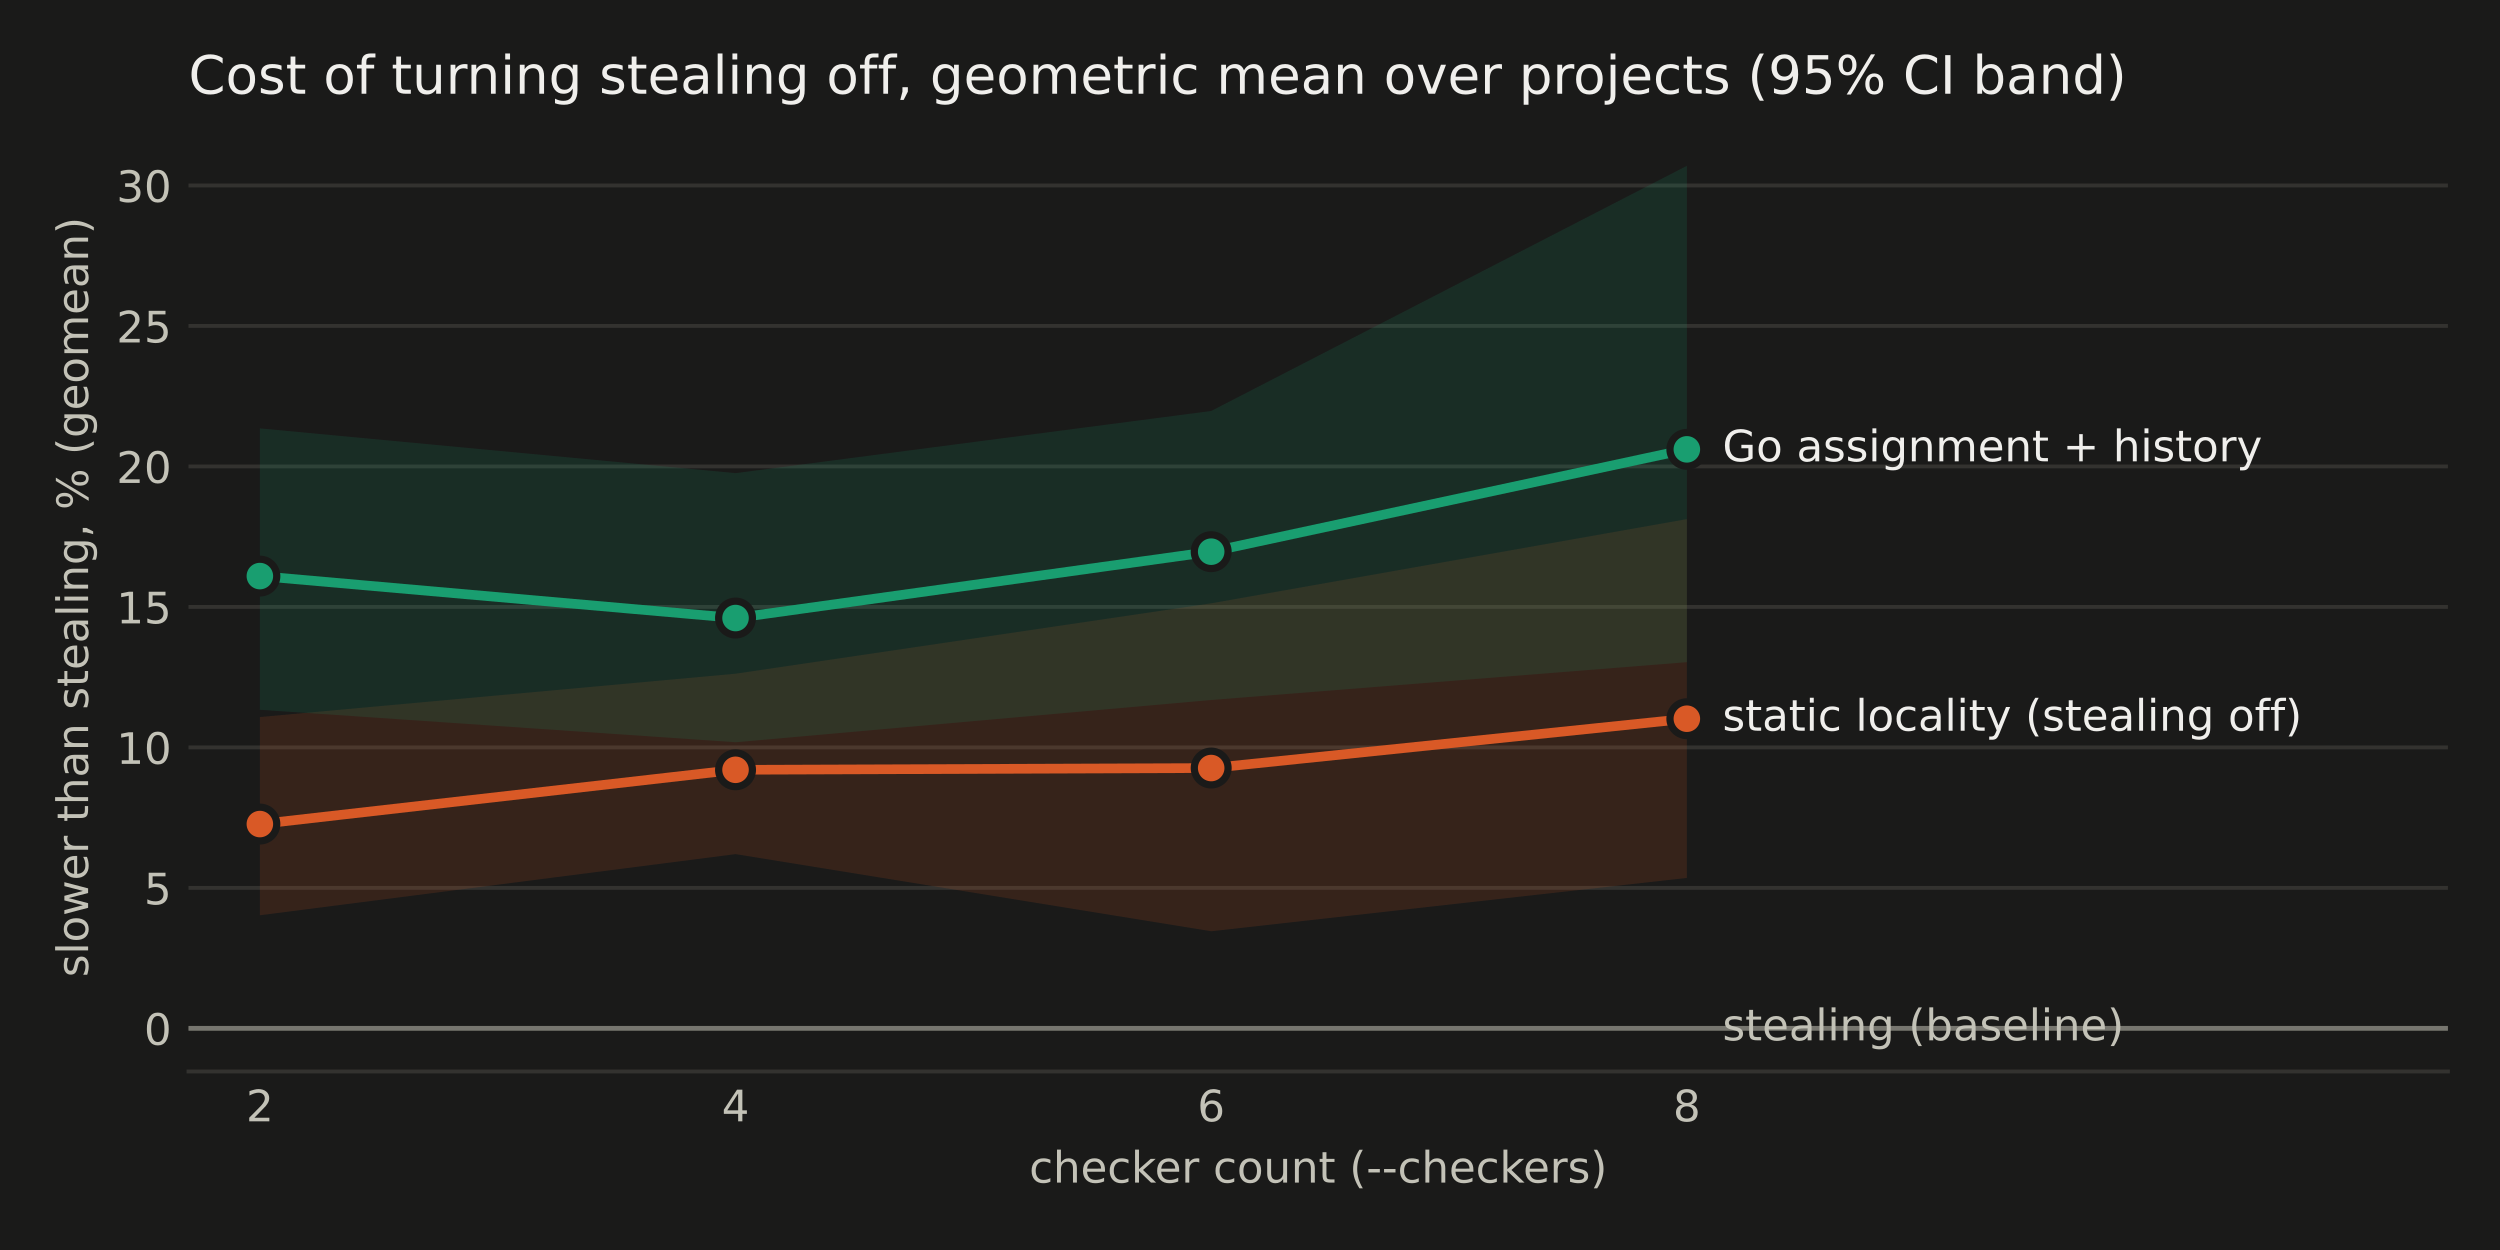
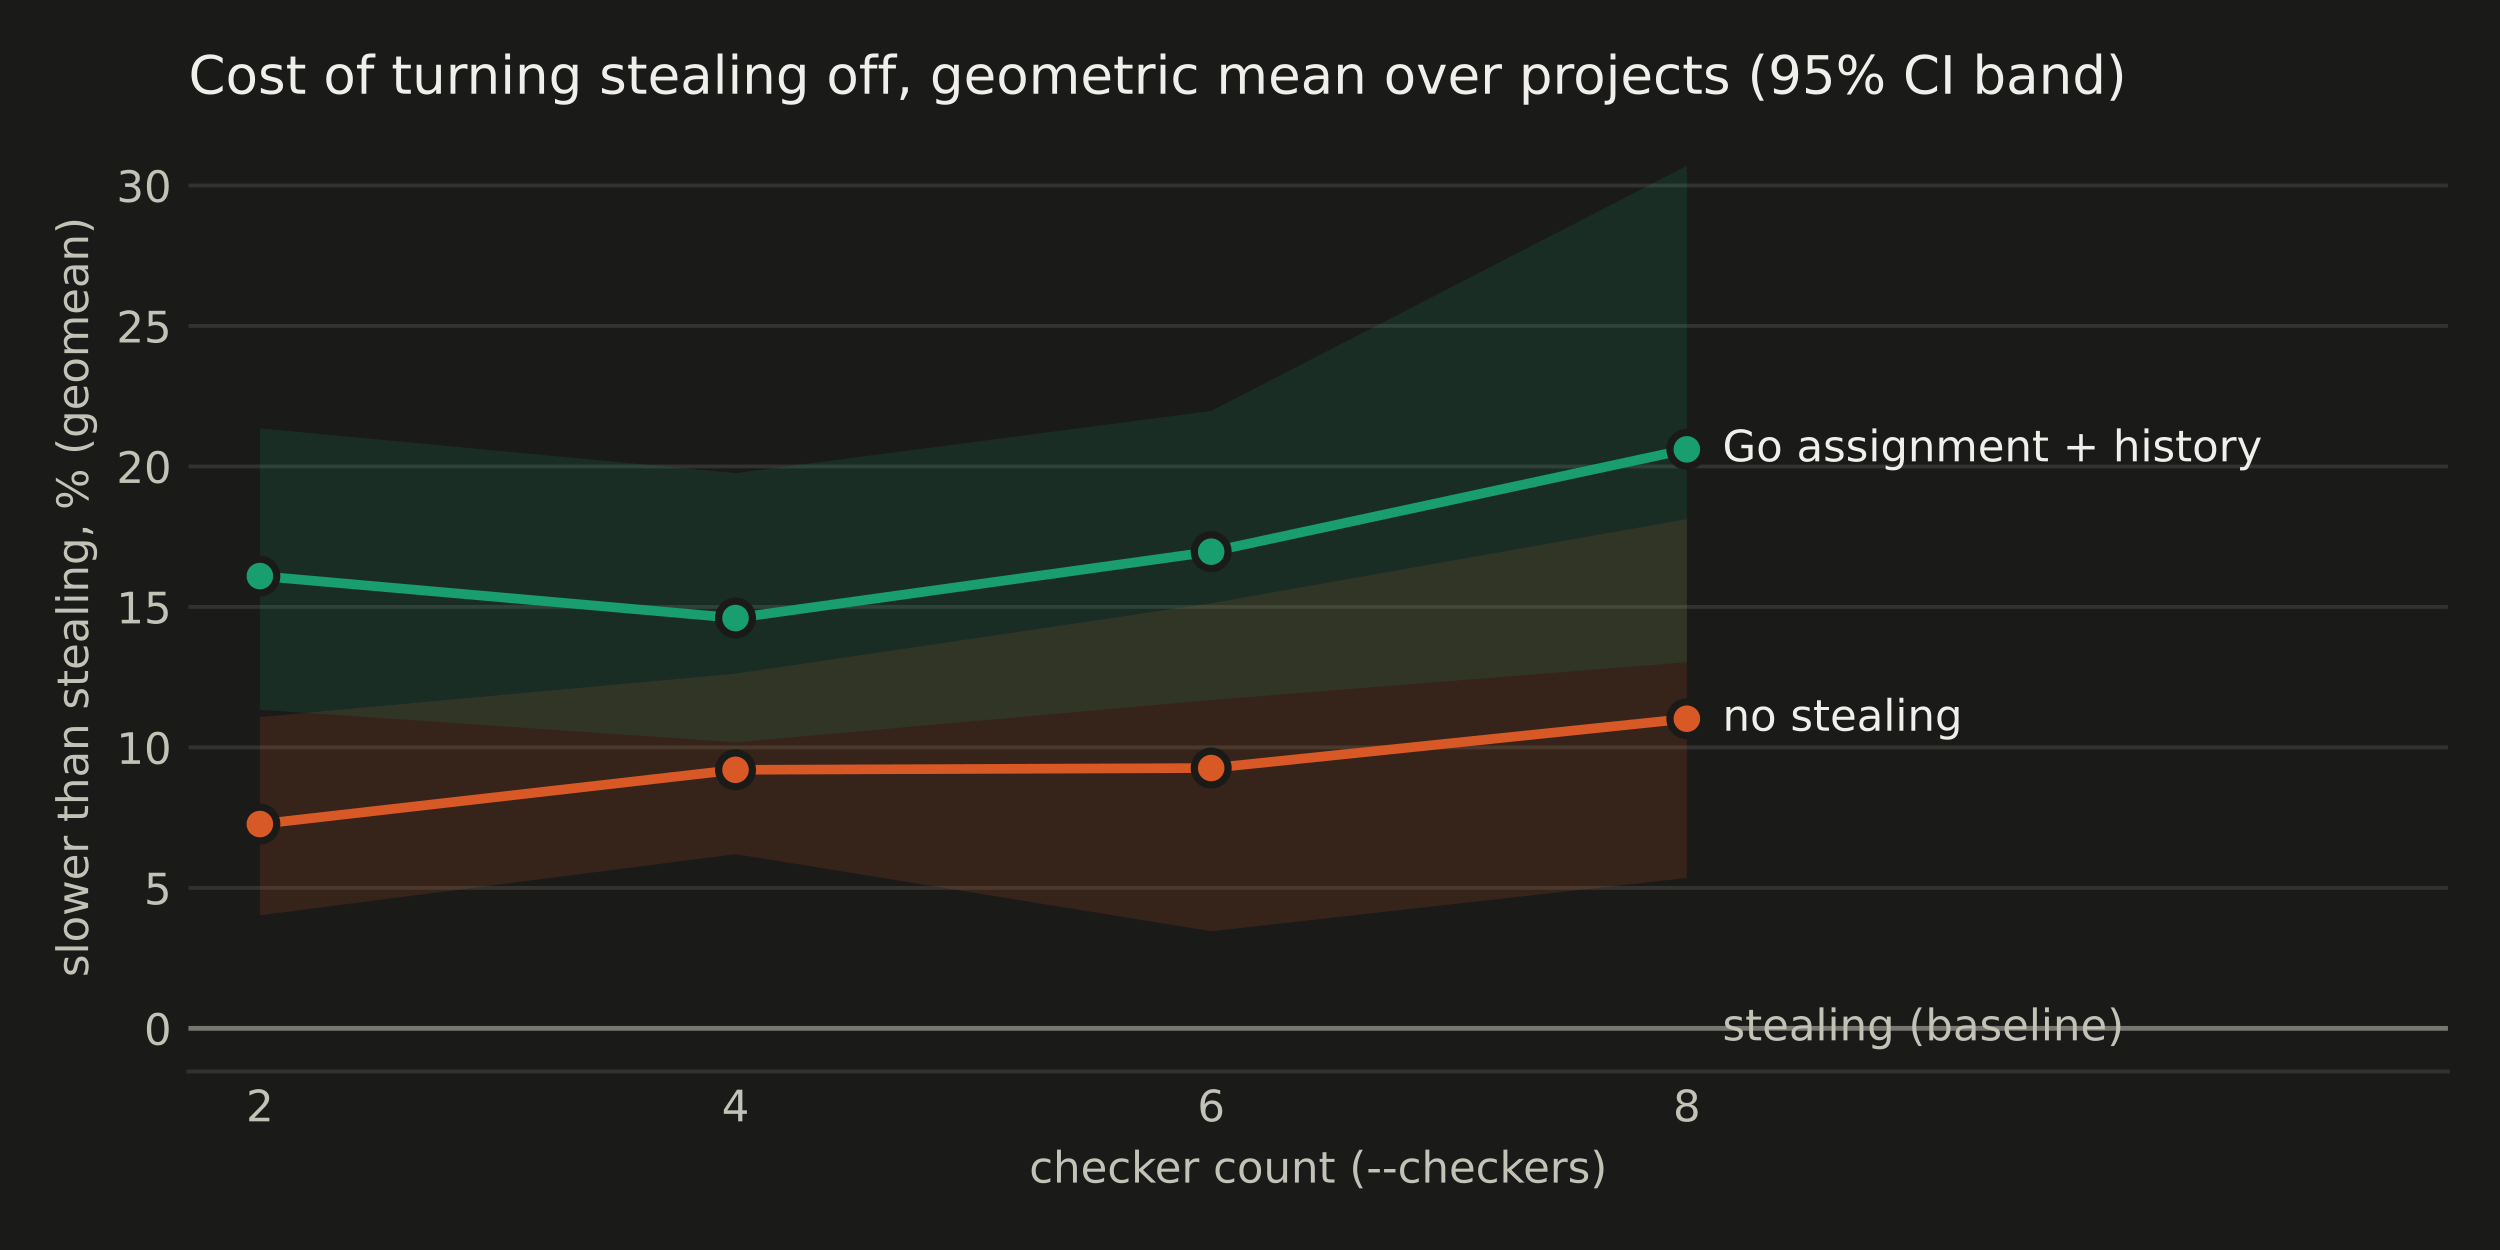
<svg xmlns="http://www.w3.org/2000/svg" xmlns:xlink="http://www.w3.org/1999/xlink" width="518.4pt" height="259.2pt" viewBox="0 0 518.4 259.2" version="1.1">
  <defs>
    <style type="text/css">*{stroke-linejoin: round; stroke-linecap: butt}</style>
  </defs>
  <g id="figure_1">
    <g id="patch_1">
      <path d="M 0 259.2  L 518.4 259.2  L 518.4 0  L 0 0  z " style="fill: #1a1a19" />
    </g>
    <g id="axes_1">
      <g id="patch_2">
        <path d="M 39.09 222.18  L 507.6 222.18  L 507.6 25.44  L 39.09 25.44  z " style="fill: #1a1a19" />
      </g>
      <g id="matplotlib.axis_1">
        <g id="xtick_1">
          <g id="line2d_1" />
          <g id="text_1">
            <text style="font-size: 9px; font-family: 'DejaVu Sans', 'Bitstream Vera Sans', 'Computer Modern Sans Serif', 'Lucida Grande', 'Verdana', 'Geneva', 'Lucid', 'Arial', 'Helvetica', 'Avant Garde', sans-serif; text-anchor: middle; fill: #c3c2b7" x="53.885" y="232.519" transform="rotate(-0 53.88505 232.5186)">2</text>
          </g>
        </g>
        <g id="xtick_2">
          <g id="line2d_2" />
          <g id="text_2">
            <text style="font-size: 9px; font-family: 'DejaVu Sans', 'Bitstream Vera Sans', 'Computer Modern Sans Serif', 'Lucida Grande', 'Verdana', 'Geneva', 'Lucid', 'Arial', 'Helvetica', 'Avant Garde', sans-serif; text-anchor: middle; fill: #c3c2b7" x="152.519" y="232.519" transform="rotate(-0 152.5187 232.5186)">4</text>
          </g>
        </g>
        <g id="xtick_3">
          <g id="line2d_3" />
          <g id="text_3">
            <text style="font-size: 9px; font-family: 'DejaVu Sans', 'Bitstream Vera Sans', 'Computer Modern Sans Serif', 'Lucida Grande', 'Verdana', 'Geneva', 'Lucid', 'Arial', 'Helvetica', 'Avant Garde', sans-serif; text-anchor: middle; fill: #c3c2b7" x="251.152" y="232.519" transform="rotate(-0 251.1524 232.5186)">6</text>
          </g>
        </g>
        <g id="xtick_4">
          <g id="line2d_4" />
          <g id="text_4">
            <text style="font-size: 9px; font-family: 'DejaVu Sans', 'Bitstream Vera Sans', 'Computer Modern Sans Serif', 'Lucida Grande', 'Verdana', 'Geneva', 'Lucid', 'Arial', 'Helvetica', 'Avant Garde', sans-serif; text-anchor: middle; fill: #c3c2b7" x="349.786" y="232.519" transform="rotate(-0 349.7861 232.5186)">8</text>
          </g>
        </g>
        <g id="text_5">
          <text style="font-size: 9px; font-family: 'DejaVu Sans', 'Bitstream Vera Sans', 'Computer Modern Sans Serif', 'Lucida Grande', 'Verdana', 'Geneva', 'Lucid', 'Arial', 'Helvetica', 'Avant Garde', sans-serif; text-anchor: middle; fill: #c3c2b7" x="273.345" y="245.229" transform="rotate(-0 273.345 245.2289)">checker count (--checkers)</text>
        </g>
      </g>
      <g id="matplotlib.axis_2">
        <g id="ytick_1">
          <g id="line2d_5">
-             <path d="M 39.09 213.237  L 507.6 213.237  " clip-path="url(#p625823f6ef)" style="fill: none; stroke: #33322f; stroke-width: 0.8; stroke-linecap: square" />
+             <path d="M 39.09 213.237  L 507.6 213.237  " clip-path="url(#paee293bd0a)" style="fill: none; stroke: #33322f; stroke-width: 0.8; stroke-linecap: square" />
          </g>
          <g id="line2d_6" />
          <g id="text_6">
            <text style="font-size: 9px; font-family: 'DejaVu Sans', 'Bitstream Vera Sans', 'Computer Modern Sans Serif', 'Lucida Grande', 'Verdana', 'Geneva', 'Lucid', 'Arial', 'Helvetica', 'Avant Garde', sans-serif; text-anchor: end; fill: #c3c2b7" x="35.59" y="216.657" transform="rotate(-0 35.59 216.6566)">0</text>
          </g>
        </g>
        <g id="ytick_2">
          <g id="line2d_7">
-             <path d="M 39.09 184.108  L 507.6 184.108  " clip-path="url(#p625823f6ef)" style="fill: none; stroke: #33322f; stroke-width: 0.8; stroke-linecap: square" />
+             <path d="M 39.09 184.108  L 507.6 184.108  " clip-path="url(#paee293bd0a)" style="fill: none; stroke: #33322f; stroke-width: 0.8; stroke-linecap: square" />
          </g>
          <g id="line2d_8" />
          <g id="text_7">
            <text style="font-size: 9px; font-family: 'DejaVu Sans', 'Bitstream Vera Sans', 'Computer Modern Sans Serif', 'Lucida Grande', 'Verdana', 'Geneva', 'Lucid', 'Arial', 'Helvetica', 'Avant Garde', sans-serif; text-anchor: end; fill: #c3c2b7" x="35.59" y="187.527" transform="rotate(-0 35.59 187.5272)">5</text>
          </g>
        </g>
        <g id="ytick_3">
          <g id="line2d_9">
-             <path d="M 39.09 154.978  L 507.6 154.978  " clip-path="url(#p625823f6ef)" style="fill: none; stroke: #33322f; stroke-width: 0.8; stroke-linecap: square" />
+             <path d="M 39.09 154.978  L 507.6 154.978  " clip-path="url(#paee293bd0a)" style="fill: none; stroke: #33322f; stroke-width: 0.8; stroke-linecap: square" />
          </g>
          <g id="line2d_10" />
          <g id="text_8">
            <text style="font-size: 9px; font-family: 'DejaVu Sans', 'Bitstream Vera Sans', 'Computer Modern Sans Serif', 'Lucida Grande', 'Verdana', 'Geneva', 'Lucid', 'Arial', 'Helvetica', 'Avant Garde', sans-serif; text-anchor: end; fill: #c3c2b7" x="35.59" y="158.398" transform="rotate(-0 35.59 158.3978)">10</text>
          </g>
        </g>
        <g id="ytick_4">
          <g id="line2d_11">
-             <path d="M 39.09 125.849  L 507.6 125.849  " clip-path="url(#p625823f6ef)" style="fill: none; stroke: #33322f; stroke-width: 0.8; stroke-linecap: square" />
+             <path d="M 39.09 125.849  L 507.6 125.849  " clip-path="url(#paee293bd0a)" style="fill: none; stroke: #33322f; stroke-width: 0.8; stroke-linecap: square" />
          </g>
          <g id="line2d_12" />
          <g id="text_9">
            <text style="font-size: 9px; font-family: 'DejaVu Sans', 'Bitstream Vera Sans', 'Computer Modern Sans Serif', 'Lucida Grande', 'Verdana', 'Geneva', 'Lucid', 'Arial', 'Helvetica', 'Avant Garde', sans-serif; text-anchor: end; fill: #c3c2b7" x="35.59" y="129.268" transform="rotate(-0 35.59 129.2684)">15</text>
          </g>
        </g>
        <g id="ytick_5">
          <g id="line2d_13">
-             <path d="M 39.09 96.72  L 507.6 96.72  " clip-path="url(#p625823f6ef)" style="fill: none; stroke: #33322f; stroke-width: 0.8; stroke-linecap: square" />
+             <path d="M 39.09 96.72  L 507.6 96.72  " clip-path="url(#paee293bd0a)" style="fill: none; stroke: #33322f; stroke-width: 0.8; stroke-linecap: square" />
          </g>
          <g id="line2d_14" />
          <g id="text_10">
            <text style="font-size: 9px; font-family: 'DejaVu Sans', 'Bitstream Vera Sans', 'Computer Modern Sans Serif', 'Lucida Grande', 'Verdana', 'Geneva', 'Lucid', 'Arial', 'Helvetica', 'Avant Garde', sans-serif; text-anchor: end; fill: #c3c2b7" x="35.59" y="100.139" transform="rotate(-0 35.59 100.139)">20</text>
          </g>
        </g>
        <g id="ytick_6">
          <g id="line2d_15">
-             <path d="M 39.09 67.59  L 507.6 67.59  " clip-path="url(#p625823f6ef)" style="fill: none; stroke: #33322f; stroke-width: 0.8; stroke-linecap: square" />
+             <path d="M 39.09 67.59  L 507.6 67.59  " clip-path="url(#paee293bd0a)" style="fill: none; stroke: #33322f; stroke-width: 0.8; stroke-linecap: square" />
          </g>
          <g id="line2d_16" />
          <g id="text_11">
            <text style="font-size: 9px; font-family: 'DejaVu Sans', 'Bitstream Vera Sans', 'Computer Modern Sans Serif', 'Lucida Grande', 'Verdana', 'Geneva', 'Lucid', 'Arial', 'Helvetica', 'Avant Garde', sans-serif; text-anchor: end; fill: #c3c2b7" x="35.59" y="71.01" transform="rotate(-0 35.59 71.00958)">25</text>
          </g>
        </g>
        <g id="ytick_7">
          <g id="line2d_17">
-             <path d="M 39.09 38.461  L 507.6 38.461  " clip-path="url(#p625823f6ef)" style="fill: none; stroke: #33322f; stroke-width: 0.8; stroke-linecap: square" />
+             <path d="M 39.09 38.461  L 507.6 38.461  " clip-path="url(#paee293bd0a)" style="fill: none; stroke: #33322f; stroke-width: 0.8; stroke-linecap: square" />
          </g>
          <g id="line2d_18" />
          <g id="text_12">
            <text style="font-size: 9px; font-family: 'DejaVu Sans', 'Bitstream Vera Sans', 'Computer Modern Sans Serif', 'Lucida Grande', 'Verdana', 'Geneva', 'Lucid', 'Arial', 'Helvetica', 'Avant Garde', sans-serif; text-anchor: end; fill: #c3c2b7" x="35.59" y="41.88" transform="rotate(-0 35.59 41.88018)">30</text>
          </g>
        </g>
        <g id="text_13">
          <text style="font-size: 9px; font-family: 'DejaVu Sans', 'Bitstream Vera Sans', 'Computer Modern Sans Serif', 'Lucida Grande', 'Verdana', 'Geneva', 'Lucid', 'Arial', 'Helvetica', 'Avant Garde', sans-serif; text-anchor: middle; fill: #c3c2b7" x="18.266" y="123.81" transform="rotate(-90 18.26578 123.81)">slower than stealing, % (geomean)</text>
        </g>
      </g>
      <g id="FillBetweenPolyCollection_1">
        <defs>
-           <path id="m4179343f77" d="M 53.885 -110.516  L 53.885 -69.412  L 152.519 -82.091  L 251.152 -66.096  L 349.786 -77.158  L 349.786 -151.558  L 349.786 -151.558  L 251.152 -134.097  L 152.519 -119.5  L 53.885 -110.516  z " />
+           <path id="m700eed9ffe" d="M 53.885 -110.516  L 53.885 -69.412  L 152.519 -82.091  L 251.152 -66.096  L 349.786 -77.158  L 349.786 -151.558  L 349.786 -151.558  L 251.152 -134.097  L 152.519 -119.5  L 53.885 -110.516  z " />
        </defs>
-         <g clip-path="url(#p625823f6ef)">
-           <use xlink:href="#m4179343f77" x="0" y="259.2" style="fill: #d95926; fill-opacity: 0.15" />
+         <g clip-path="url(#paee293bd0a)">
+           <use xlink:href="#m700eed9ffe" x="0" y="259.2" style="fill: #d95926; fill-opacity: 0.15" />
        </g>
      </g>
      <g id="FillBetweenPolyCollection_2">
        <defs>
-           <path id="m745b3fd1c6" d="M 53.885 -170.37  L 53.885 -112.021  L 152.519 -105.289  L 251.152 -114.052  L 349.786 -121.894  L 349.786 -224.817  L 349.786 -224.817  L 251.152 -173.983  L 152.519 -161.09  L 53.885 -170.37  z " />
+           <path id="m25640fd41d" d="M 53.885 -170.37  L 53.885 -112.021  L 152.519 -105.289  L 251.152 -114.052  L 349.786 -121.894  L 349.786 -224.817  L 349.786 -224.817  L 251.152 -173.983  L 152.519 -161.09  L 53.885 -170.37  z " />
        </defs>
-         <g clip-path="url(#p625823f6ef)">
-           <use xlink:href="#m745b3fd1c6" x="0" y="259.2" style="fill: #199e70; fill-opacity: 0.15" />
+         <g clip-path="url(#paee293bd0a)">
+           <use xlink:href="#m25640fd41d" x="0" y="259.2" style="fill: #199e70; fill-opacity: 0.15" />
        </g>
      </g>
      <g id="line2d_19">
-         <path d="M 39.09 213.237  L 507.6 213.237  " clip-path="url(#p625823f6ef)" style="fill: none; stroke: #77766f; stroke-linecap: square" />
+         <path d="M 39.09 213.237  L 507.6 213.237  " clip-path="url(#paee293bd0a)" style="fill: none; stroke: #77766f; stroke-linecap: square" />
      </g>
      <g id="line2d_20">
-         <path d="M 53.885 170.878  L 152.519 159.627  L 251.152 159.261  L 349.786 149.034  " clip-path="url(#p625823f6ef)" style="fill: none; stroke: #d95926; stroke-width: 2; stroke-linecap: square" />
+         <path d="M 53.885 170.878  L 152.519 159.627  L 251.152 159.261  L 349.786 149.034  " clip-path="url(#paee293bd0a)" style="fill: none; stroke: #d95926; stroke-width: 2; stroke-linecap: square" />
        <defs>
-           <path id="m82da5d8607" d="M 0 3.5  C 0.928 3.5 1.819 3.131 2.475 2.475  C 3.131 1.819 3.5 0.928 3.5 0  C 3.5 -0.928 3.131 -1.819 2.475 -2.475  C 1.819 -3.131 0.928 -3.5 0 -3.5  C -0.928 -3.5 -1.819 -3.131 -2.475 -2.475  C -3.131 -1.819 -3.5 -0.928 -3.5 0  C -3.5 0.928 -3.131 1.819 -2.475 2.475  C -1.819 3.131 -0.928 3.5 0 3.5  z " style="stroke: #1a1a19; stroke-width: 1.5" />
+           <path id="mc2071015bc" d="M 0 3.5  C 0.928 3.5 1.819 3.131 2.475 2.475  C 3.131 1.819 3.5 0.928 3.5 0  C 3.5 -0.928 3.131 -1.819 2.475 -2.475  C 1.819 -3.131 0.928 -3.5 0 -3.5  C -0.928 -3.5 -1.819 -3.131 -2.475 -2.475  C -3.131 -1.819 -3.5 -0.928 -3.5 0  C -3.5 0.928 -3.131 1.819 -2.475 2.475  C -1.819 3.131 -0.928 3.5 0 3.5  z " style="stroke: #1a1a19; stroke-width: 1.5" />
        </defs>
-         <g clip-path="url(#p625823f6ef)">
-           <use xlink:href="#m82da5d8607" x="53.885" y="170.878" style="fill: #d95926; stroke: #1a1a19; stroke-width: 1.5" />
-           <use xlink:href="#m82da5d8607" x="152.519" y="159.627" style="fill: #d95926; stroke: #1a1a19; stroke-width: 1.5" />
-           <use xlink:href="#m82da5d8607" x="251.152" y="159.261" style="fill: #d95926; stroke: #1a1a19; stroke-width: 1.5" />
-           <use xlink:href="#m82da5d8607" x="349.786" y="149.034" style="fill: #d95926; stroke: #1a1a19; stroke-width: 1.5" />
+         <g clip-path="url(#paee293bd0a)">
+           <use xlink:href="#mc2071015bc" x="53.885" y="170.878" style="fill: #d95926; stroke: #1a1a19; stroke-width: 1.5" />
+           <use xlink:href="#mc2071015bc" x="152.519" y="159.627" style="fill: #d95926; stroke: #1a1a19; stroke-width: 1.5" />
+           <use xlink:href="#mc2071015bc" x="251.152" y="159.261" style="fill: #d95926; stroke: #1a1a19; stroke-width: 1.5" />
+           <use xlink:href="#mc2071015bc" x="349.786" y="149.034" style="fill: #d95926; stroke: #1a1a19; stroke-width: 1.5" />
        </g>
      </g>
      <g id="line2d_21">
-         <path d="M 53.885 119.457  L 152.519 128.158  L 251.152 114.396  L 349.786 93.178  " clip-path="url(#p625823f6ef)" style="fill: none; stroke: #199e70; stroke-width: 2; stroke-linecap: square" />
+         <path d="M 53.885 119.457  L 152.519 128.158  L 251.152 114.396  L 349.786 93.178  " clip-path="url(#paee293bd0a)" style="fill: none; stroke: #199e70; stroke-width: 2; stroke-linecap: square" />
        <defs>
-           <path id="m0b820ba78d" d="M 0 3.5  C 0.928 3.5 1.819 3.131 2.475 2.475  C 3.131 1.819 3.5 0.928 3.5 0  C 3.5 -0.928 3.131 -1.819 2.475 -2.475  C 1.819 -3.131 0.928 -3.5 0 -3.5  C -0.928 -3.5 -1.819 -3.131 -2.475 -2.475  C -3.131 -1.819 -3.5 -0.928 -3.5 0  C -3.5 0.928 -3.131 1.819 -2.475 2.475  C -1.819 3.131 -0.928 3.5 0 3.5  z " style="stroke: #1a1a19; stroke-width: 1.5" />
+           <path id="m3e5ae65504" d="M 0 3.5  C 0.928 3.5 1.819 3.131 2.475 2.475  C 3.131 1.819 3.5 0.928 3.5 0  C 3.5 -0.928 3.131 -1.819 2.475 -2.475  C 1.819 -3.131 0.928 -3.5 0 -3.5  C -0.928 -3.5 -1.819 -3.131 -2.475 -2.475  C -3.131 -1.819 -3.5 -0.928 -3.5 0  C -3.5 0.928 -3.131 1.819 -2.475 2.475  C -1.819 3.131 -0.928 3.5 0 3.5  z " style="stroke: #1a1a19; stroke-width: 1.5" />
        </defs>
-         <g clip-path="url(#p625823f6ef)">
-           <use xlink:href="#m0b820ba78d" x="53.885" y="119.457" style="fill: #199e70; stroke: #1a1a19; stroke-width: 1.5" />
-           <use xlink:href="#m0b820ba78d" x="152.519" y="128.158" style="fill: #199e70; stroke: #1a1a19; stroke-width: 1.5" />
-           <use xlink:href="#m0b820ba78d" x="251.152" y="114.396" style="fill: #199e70; stroke: #1a1a19; stroke-width: 1.5" />
-           <use xlink:href="#m0b820ba78d" x="349.786" y="93.178" style="fill: #199e70; stroke: #1a1a19; stroke-width: 1.5" />
+         <g clip-path="url(#paee293bd0a)">
+           <use xlink:href="#m3e5ae65504" x="53.885" y="119.457" style="fill: #199e70; stroke: #1a1a19; stroke-width: 1.5" />
+           <use xlink:href="#m3e5ae65504" x="152.519" y="128.158" style="fill: #199e70; stroke: #1a1a19; stroke-width: 1.5" />
+           <use xlink:href="#m3e5ae65504" x="251.152" y="114.396" style="fill: #199e70; stroke: #1a1a19; stroke-width: 1.5" />
+           <use xlink:href="#m3e5ae65504" x="349.786" y="93.178" style="fill: #199e70; stroke: #1a1a19; stroke-width: 1.5" />
        </g>
      </g>
      <g id="patch_3">
        <path d="M 39.09 222.18  L 507.6 222.18  " style="fill: none; stroke: #33322f; stroke-width: 0.8; stroke-linejoin: miter; stroke-linecap: square" />
      </g>
      <g id="text_14">
        <text style="font-size: 9px; font-family: 'DejaVu Sans', 'Bitstream Vera Sans', 'Computer Modern Sans Serif', 'Lucida Grande', 'Verdana', 'Geneva', 'Lucid', 'Arial', 'Helvetica', 'Avant Garde', sans-serif; text-anchor: start; fill: #c3c2b7" x="357.184" y="215.721" transform="rotate(-0 357.1836 215.7207)">stealing (baseline)</text>
      </g>
      <g id="text_15">
-         <text style="font-size: 9px; font-family: 'DejaVu Sans', 'Bitstream Vera Sans', 'Computer Modern Sans Serif', 'Lucida Grande', 'Verdana', 'Geneva', 'Lucid', 'Arial', 'Helvetica', 'Avant Garde', sans-serif; text-anchor: start; fill: #f0efec" x="357.184" y="151.518" transform="rotate(-0 357.1836 151.5177)">static locality (stealing off)</text>
+         <text style="font-size: 9px; font-family: 'DejaVu Sans', 'Bitstream Vera Sans', 'Computer Modern Sans Serif', 'Lucida Grande', 'Verdana', 'Geneva', 'Lucid', 'Arial', 'Helvetica', 'Avant Garde', sans-serif; text-anchor: start; fill: #f0efec" x="357.184" y="151.518" transform="rotate(-0 357.1836 151.5177)">no stealing</text>
      </g>
      <g id="text_16">
        <text style="font-size: 9px; font-family: 'DejaVu Sans', 'Bitstream Vera Sans', 'Computer Modern Sans Serif', 'Lucida Grande', 'Verdana', 'Geneva', 'Lucid', 'Arial', 'Helvetica', 'Avant Garde', sans-serif; text-anchor: start; fill: #f0efec" x="357.184" y="95.661" transform="rotate(-0 357.1836 95.66098)">Go assignment + history</text>
      </g>
      <g id="text_17">
        <text style="font-size: 11px; font-family: 'DejaVu Sans', 'Bitstream Vera Sans', 'Computer Modern Sans Serif', 'Lucida Grande', 'Verdana', 'Geneva', 'Lucid', 'Arial', 'Helvetica', 'Avant Garde', sans-serif; text-anchor: start; fill: #f0efec" x="39.09" y="19.44" transform="rotate(-0 39.09 19.44)">Cost of turning stealing off, geometric mean over projects (95% CI band)</text>
      </g>
    </g>
  </g>
  <defs>
-     <clipPath id="p625823f6ef">
+     <clipPath id="paee293bd0a">
      <rect x="39.09" y="25.44" width="468.51" height="196.74" />
    </clipPath>
  </defs>
</svg>
